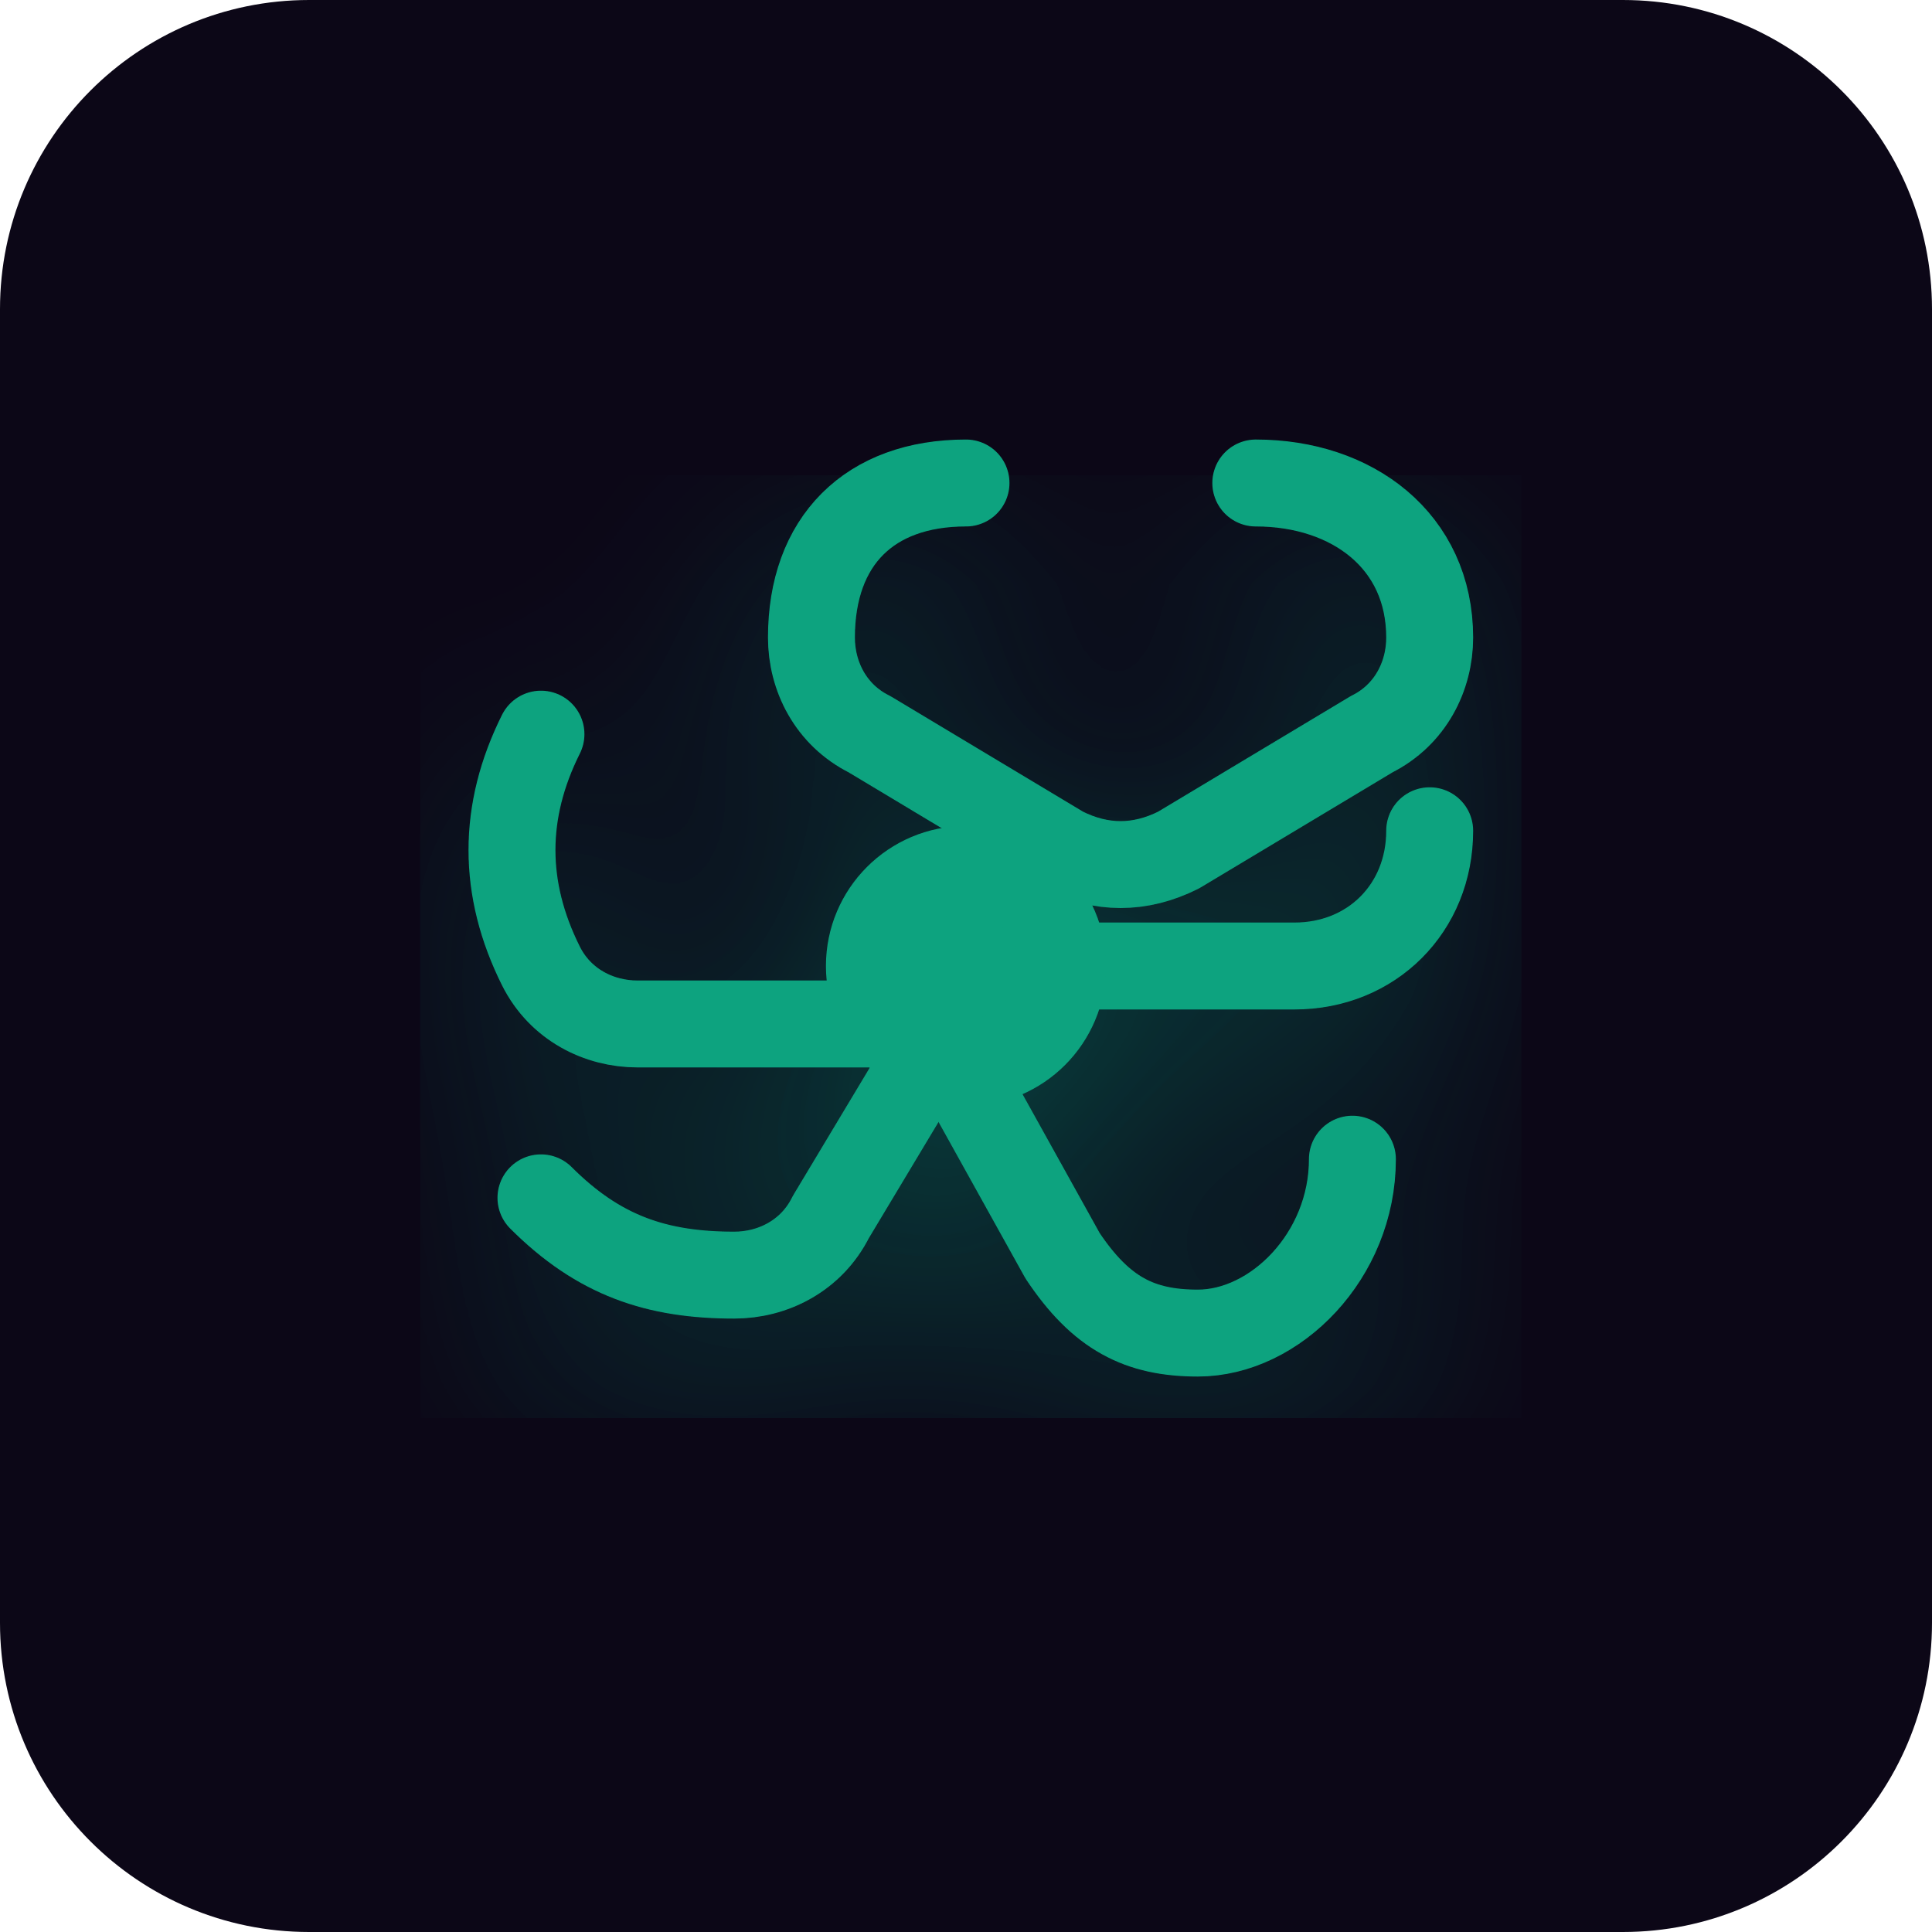
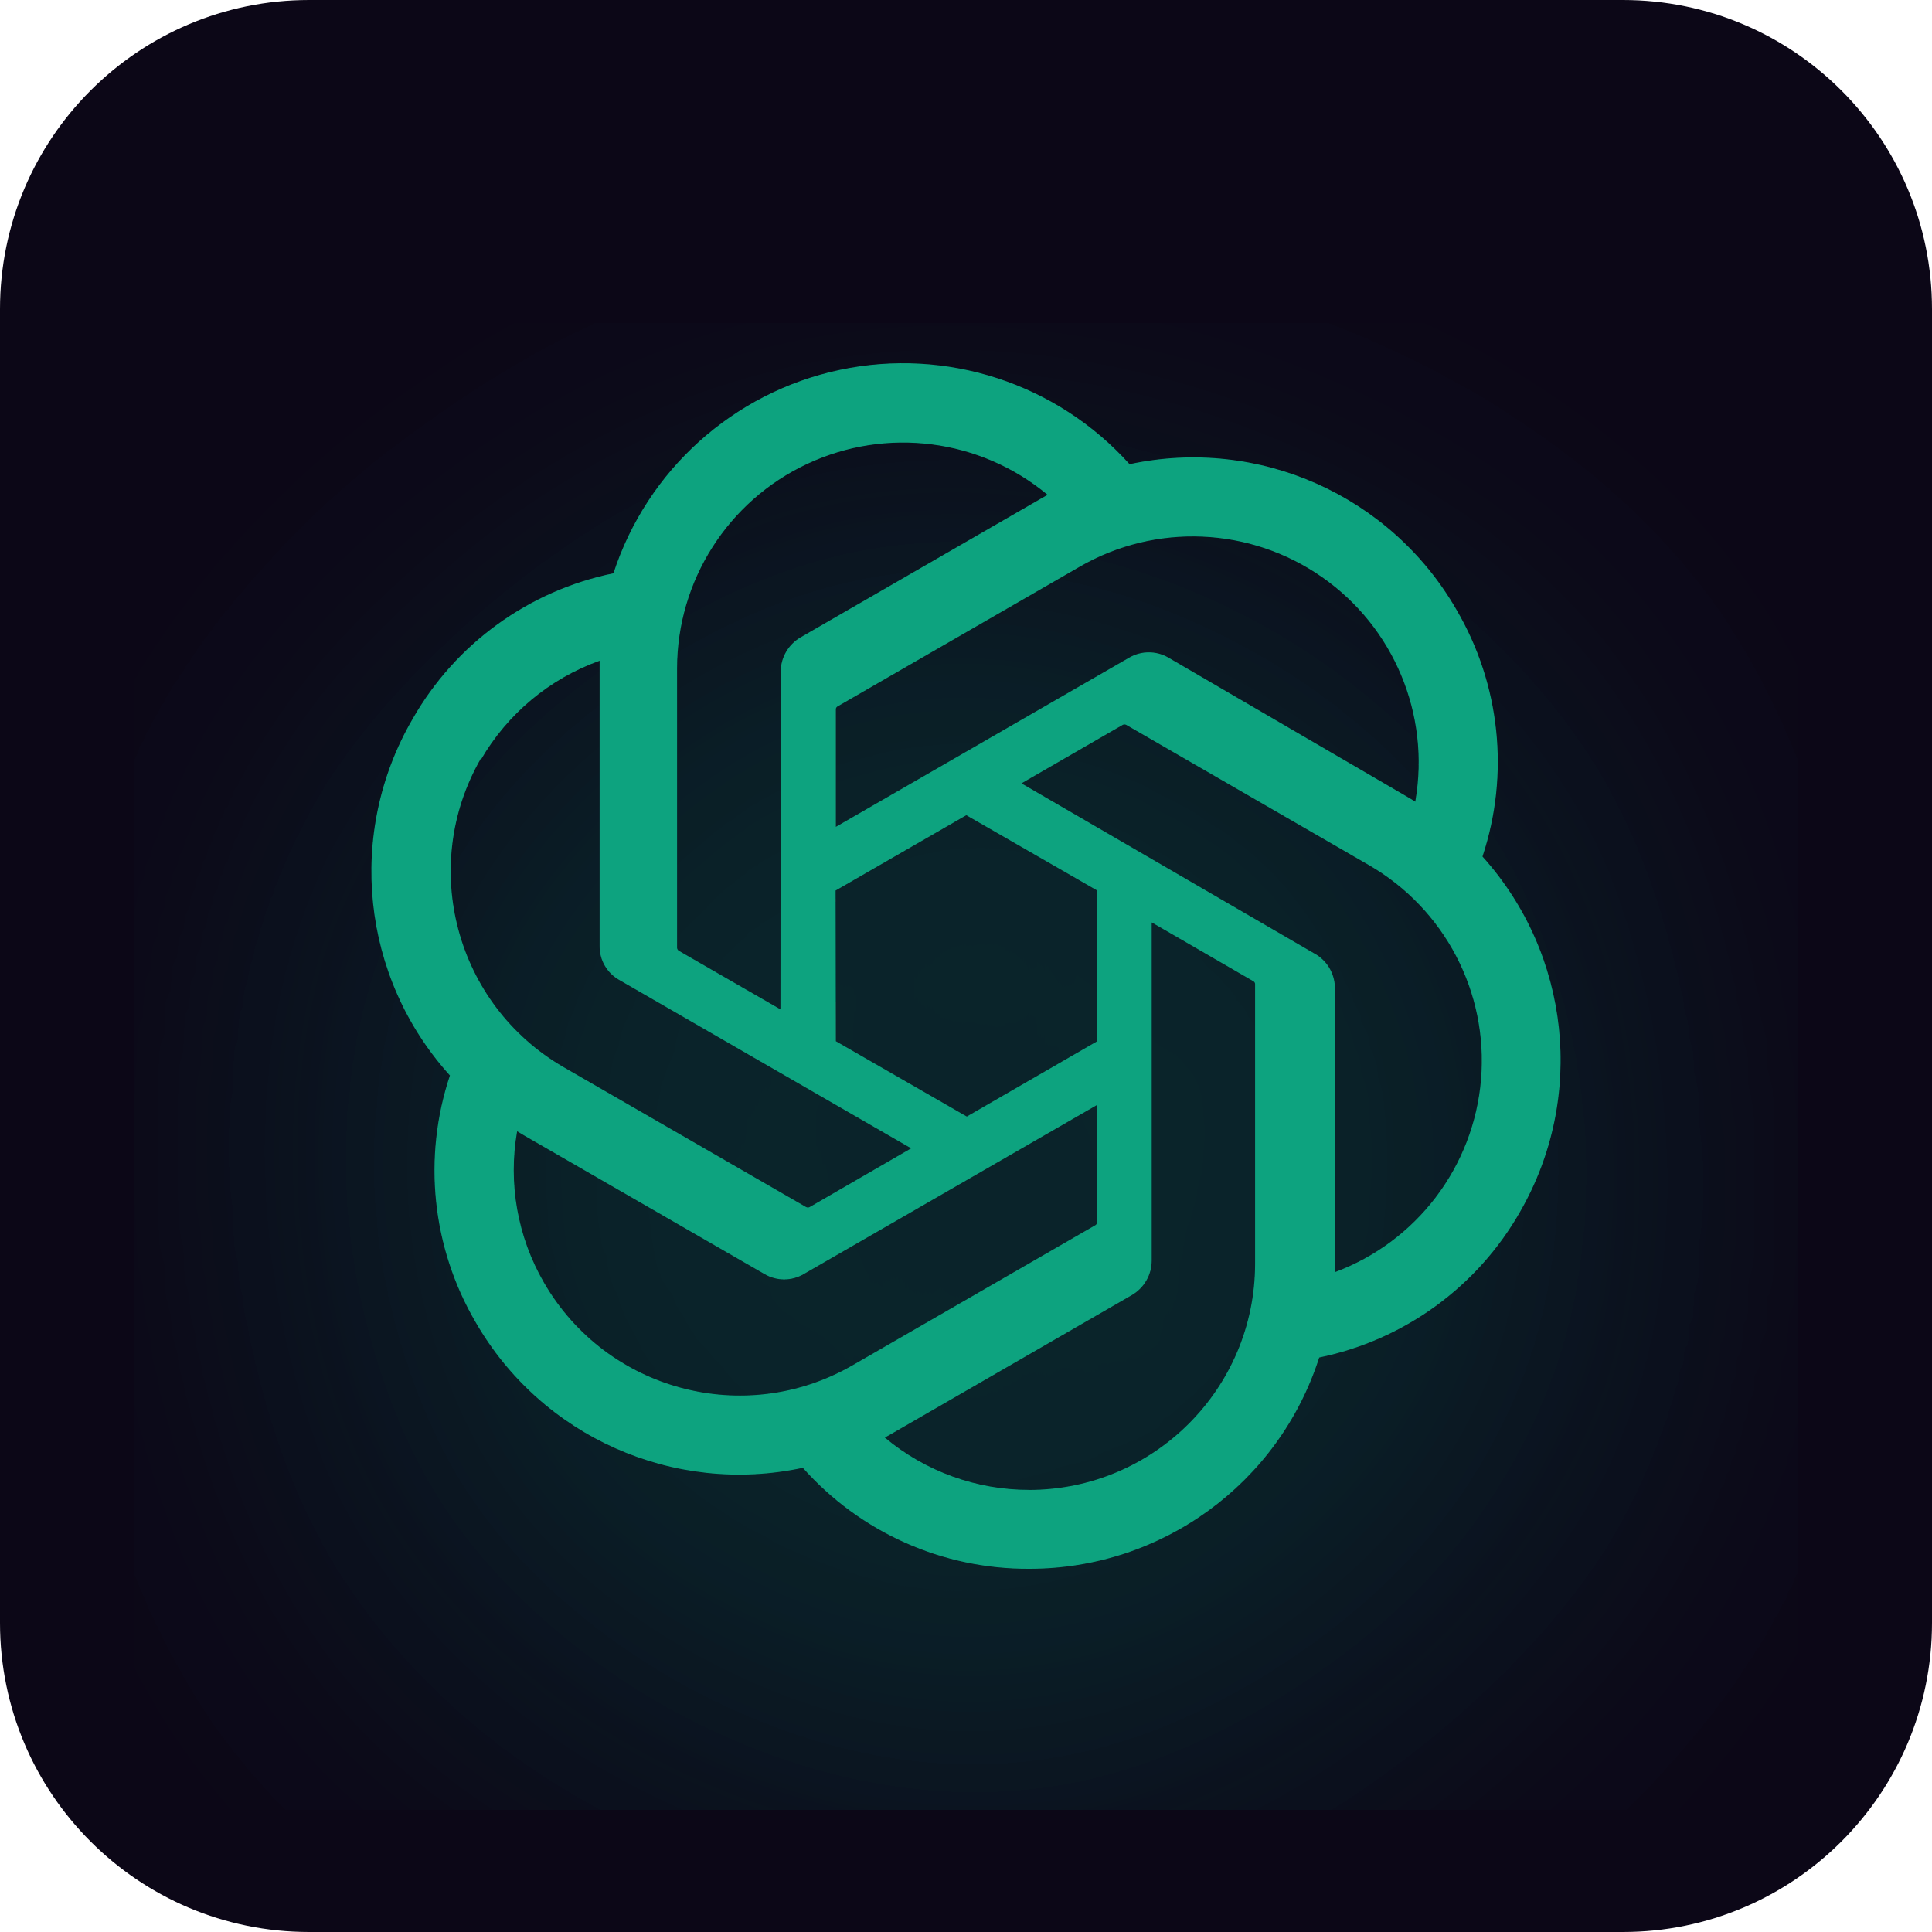
<svg xmlns="http://www.w3.org/2000/svg" viewBox="0 0 100 100" width="100%" height="100%">
  <rect width="100" height="100" fill="#0c0717" rx="16" />
  <defs>
-     <filter id="glow-openai" x="-10%" y="-10%" width="120%" height="120%">
-       <feDropShadow dx="0" dy="4" stdDeviation="6" flood-color="#10a37f" flood-opacity="0.4" />
+     <filter id="glow-openai" x="-20%" y="-20%" width="140%" height="140%">
+       <feDropShadow dx="0" dy="4" stdDeviation="6" flood-color="#10a37f" flood-opacity="0.45" />
    </filter>
  </defs>
-   <g filter="url(#glow-openai)" fill="none" stroke="#10a37f" stroke-width="4.5" stroke-linejoin="round" stroke-linecap="round">
-     <path d="M50 25 C45 25, 42 28, 42 33 C42 35, 43 37, 45 38 L55 44 C57 45, 59 45, 61 44 L71 38 C73 37, 74 35, 74 33 C74 28, 70 25, 65 25" />
-     <path d="M28 38 C26 42, 26 46, 28 50 C29 52, 31 53, 33 53 L45 53 C47 53, 49 54, 50 56 L55 65 C57 68, 59 69, 62 69 C66 69, 70 65, 70 60" />
-     <path d="M28 62 C31 65, 34 66, 38 66 C40 66, 42 65, 43 63 L49 53 C50 51, 52 50, 55 50 L67 50 C71 50, 74 47, 74 43" />
-     <circle cx="50" cy="50" r="5" fill="#10a37f" />
+   <g filter="url(#glow-openai)" transform="translate(50,50) scale(2.6) translate(-12,-12)">
+     <path fill="#10a37f" d="M22.282 9.821a5.985 5.985 0 0 0-.516-4.911 6.046 6.046 0 0 0-6.51-2.9A6.065 6.065 0 0 0 4.981 4.182a5.985 5.985 0 0 0-3.998 2.9 6.046 6.046 0 0 0 .743 7.097 5.98 5.98 0 0 0 .511 4.911 6.051 6.051 0 0 0 6.515 2.9A5.985 5.985 0 0 0 13.26 24a6.056 6.056 0 0 0 5.772-4.206 5.989 5.989 0 0 0 3.998-2.9 6.056 6.056 0 0 0-.748-7.073zm-9.022 12.608a4.476 4.476 0 0 1-2.876-1.041l.142-.08 4.778-2.758a.795.795 0 0 0 .393-.681v-6.737l2.02 1.169a.071.071 0 0 1 .038.052v5.583a4.504 4.504 0 0 1-4.495 4.494zm-9.661-4.125a4.471 4.471 0 0 1-.535-3.014l.142.085 4.783 2.758a.771.771 0 0 0 .781 0l5.843-3.369v2.332a.08.08 0 0 1-.033.061L9.74 19.95a4.499 4.499 0 0 1-6.141-1.646zM2.341 7.896a4.485 4.485 0 0 1 2.365-1.973V11.6a.766.766 0 0 0 .388.676l5.814 3.354-2.02 1.169a.076.076 0 0 1-.071 0l-4.83-2.787A4.504 4.504 0 0 1 2.341 7.872zm16.596 3.856L13.104 8.364 15.119 7.2a.076.076 0 0 1 .071 0l4.83 2.791a4.494 4.494 0 0 1-.676 8.104v-5.677a.79.79 0 0 0-.407-.667zm2.011-3.023l-.142-.085-4.774-2.782a.776.776 0 0 0-.785 0L9.409 9.23V6.897a.066.066 0 0 1 .028-.061l4.83-2.787a4.499 4.499 0 0 1 6.68 4.66zM8.306 12.863l-2.02-1.164a.08.08 0 0 1-.038-.057V6.074a4.499 4.499 0 0 1 7.376-3.454l-.142.081L8.704 5.459a.795.795 0 0 0-.393.681zm1.098-2.365l2.602-1.5 2.607 1.5v2.999l-2.597 1.5-2.607-1.5Z" />
  </g>
</svg>
